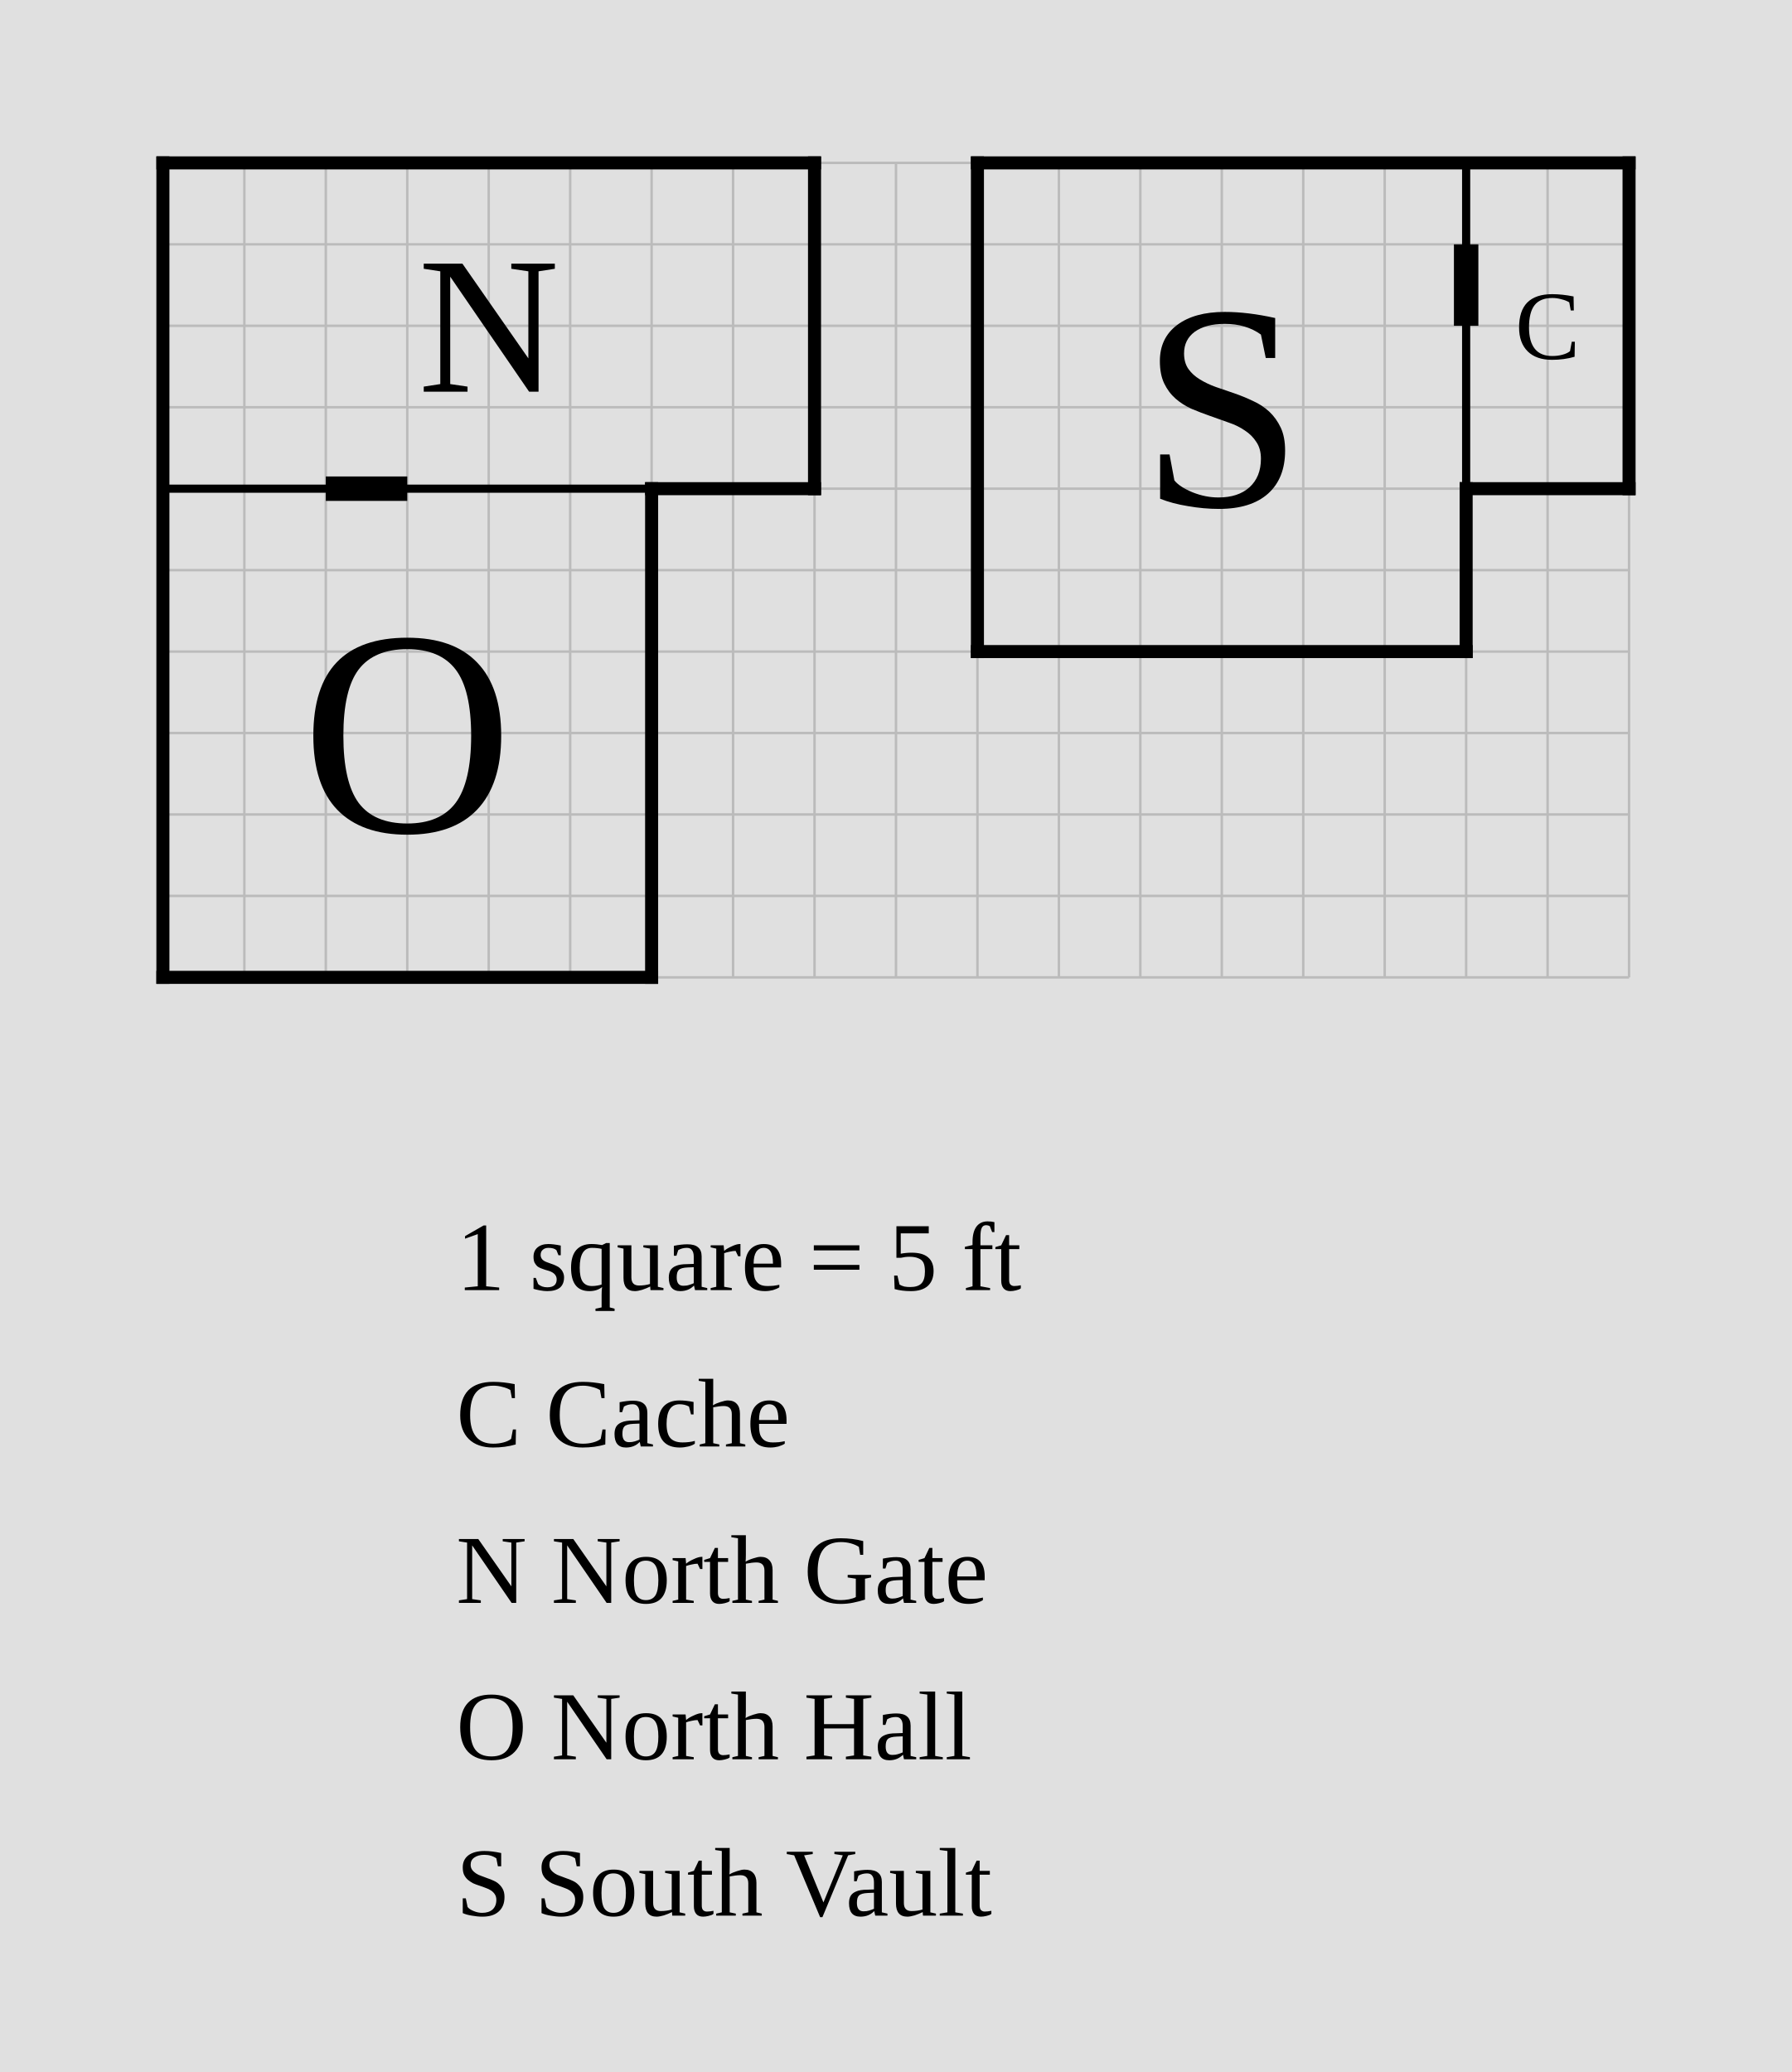
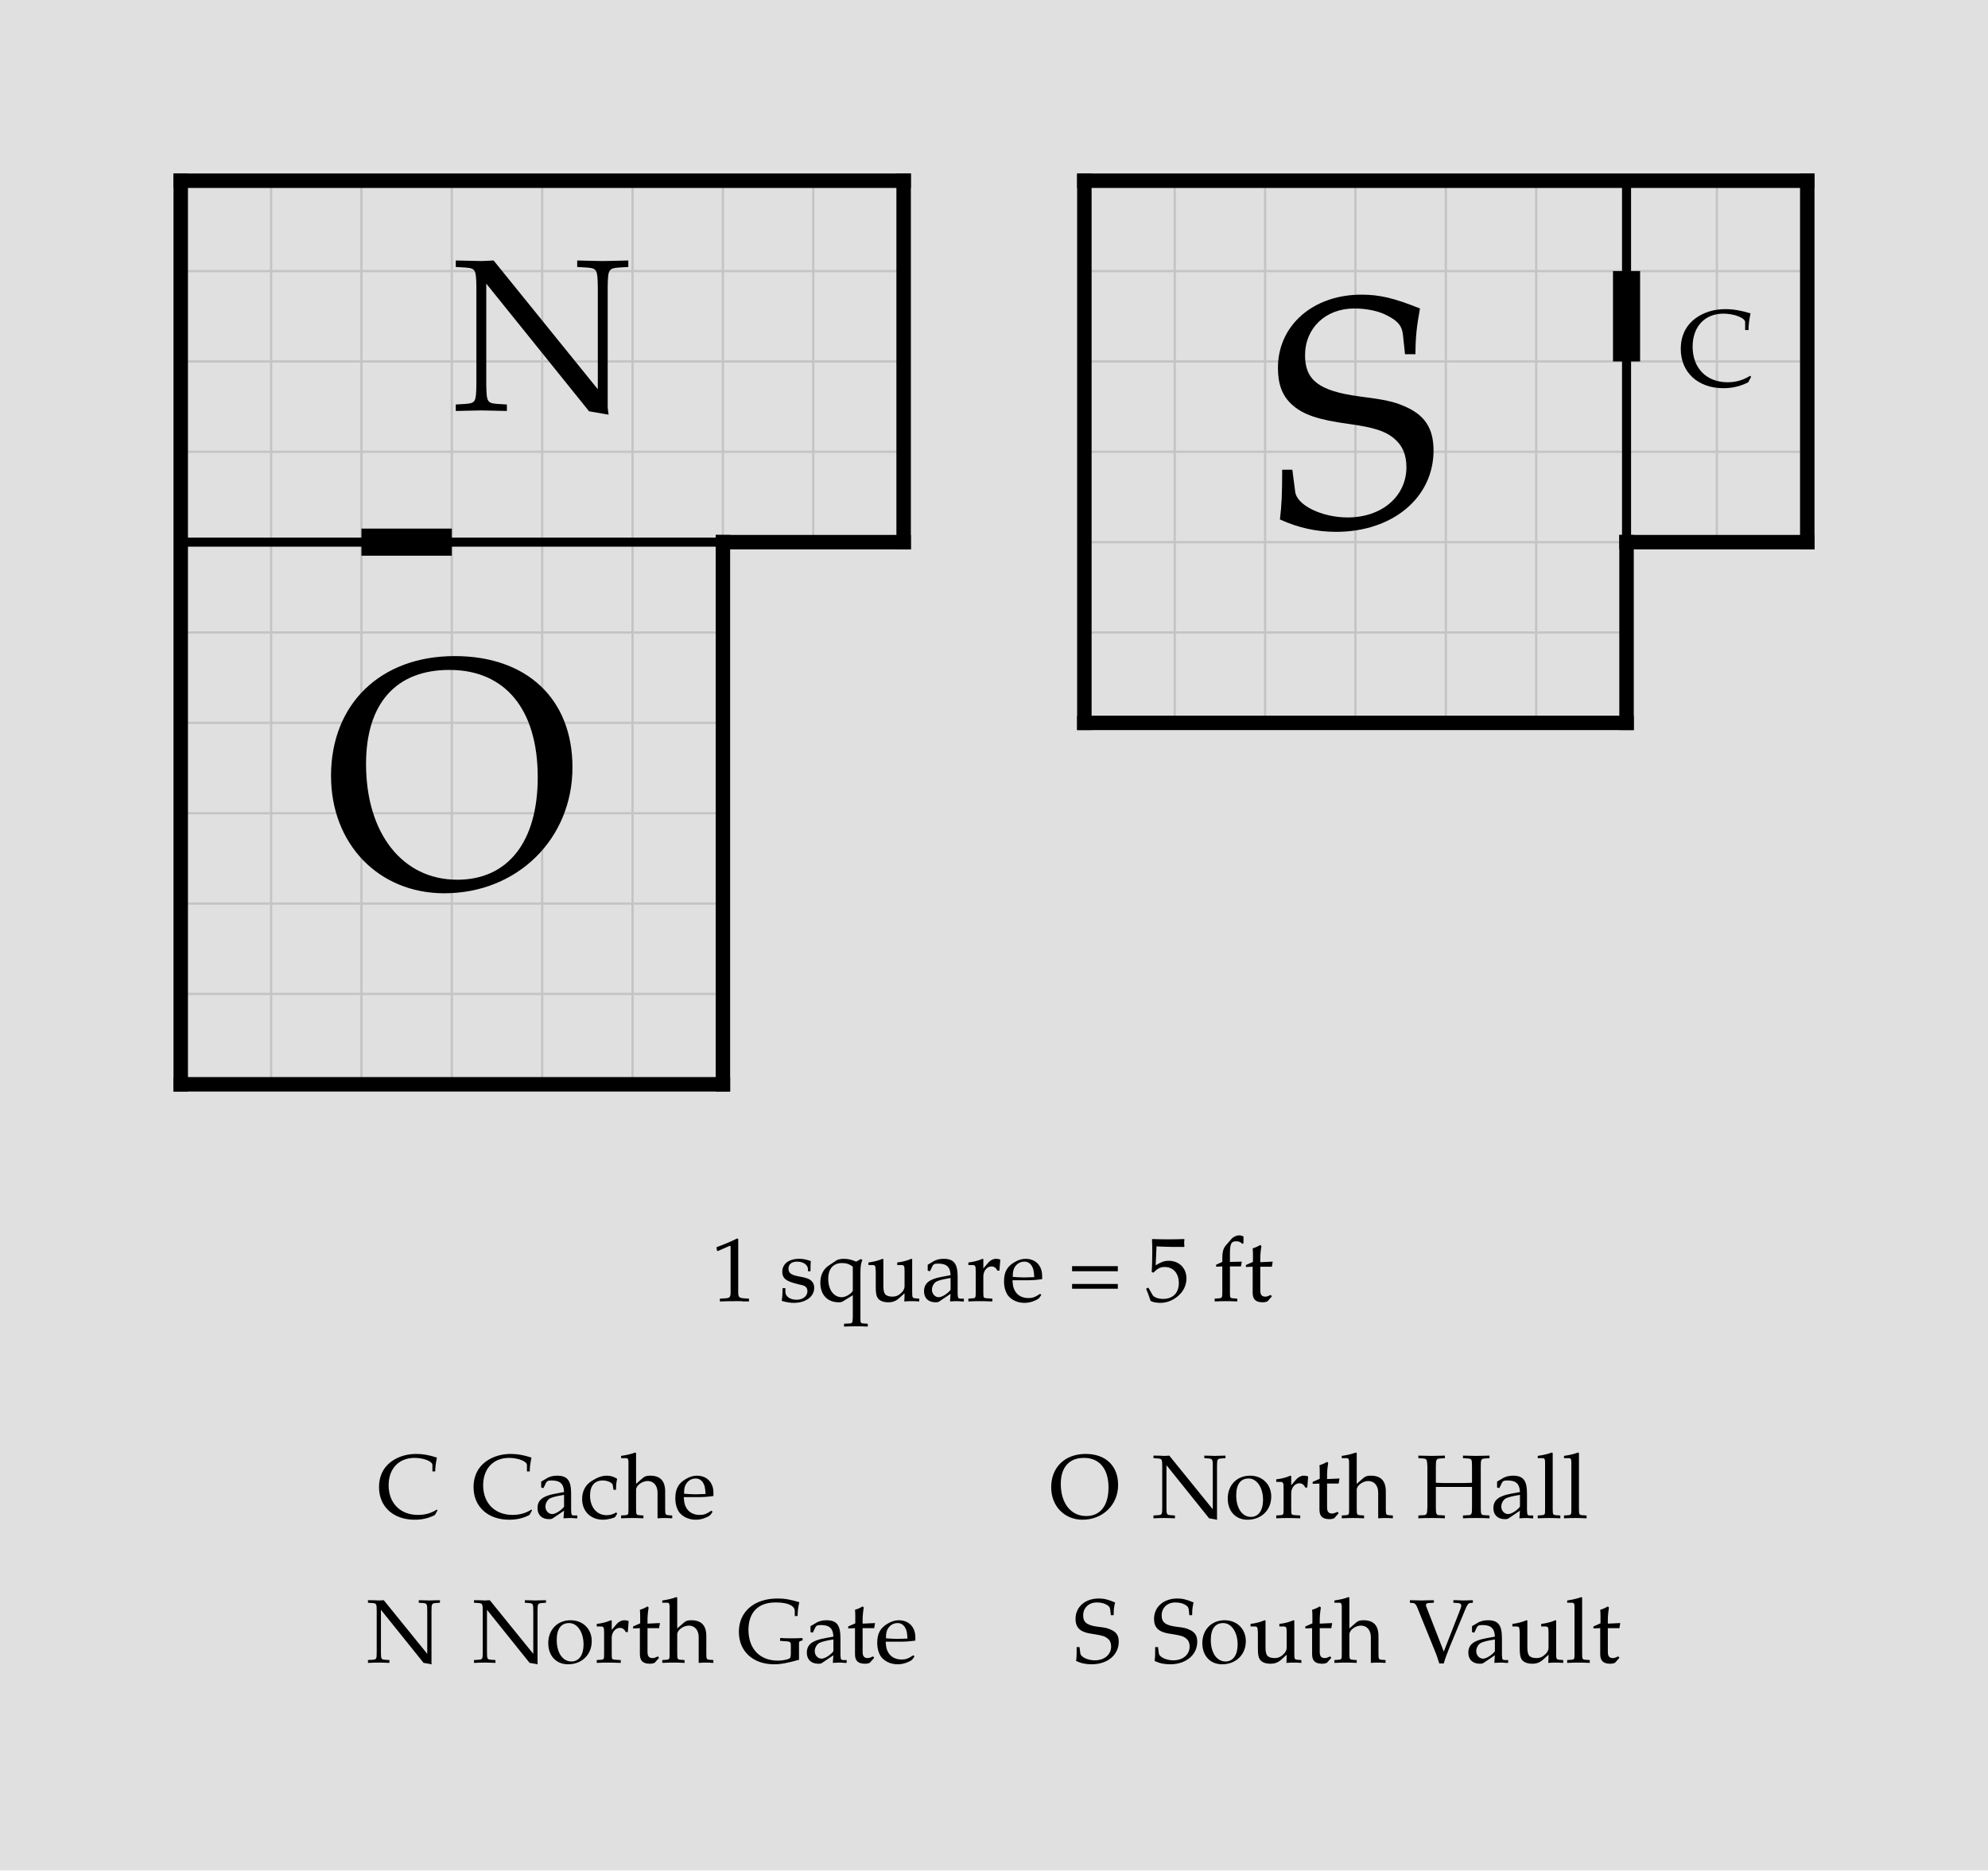
- <svg xmlns="http://www.w3.org/2000/svg" width="1100" height="1272" viewBox="-10 -10 110 127.2">
-   <rect x="-10" y="-10" width="110" height="127.2" fill="#e0e0e0" />
-   <g stroke="#bbb" stroke-width="0.15">
+ <svg xmlns="http://www.w3.org/2000/svg" width="1100" height="1035" viewBox="-10 -10 110 103.5" font-family="Palatino, Georgia, Times New Roman, serif" font-weight="400" fill="black">
+   <rect x="-10" y="-10" width="110" height="103.5" fill="#e0e0e0" />
+   <defs>
+     <clipPath id="plan-grid">
+       <path d="M80 0h10v20h-10z M0 0h40v20h-40z M0 20h30v30h-30z M50 0h30v30h-30z" />
+     </clipPath>
+   </defs>
+   <g class="grid" clip-path="url(#plan-grid)" stroke="#c4c4c4" stroke-width="0.125">
    <line x1="0" y1="0" x2="0" y2="50" />
    <line x1="5" y1="0" x2="5" y2="50" />
    <line x1="10" y1="0" x2="10" y2="50" />
    <line x1="15" y1="0" x2="15" y2="50" />
    <line x1="20" y1="0" x2="20" y2="50" />
    <line x1="25" y1="0" x2="25" y2="50" />
    <line x1="30" y1="0" x2="30" y2="50" />
    <line x1="35" y1="0" x2="35" y2="50" />
    <line x1="40" y1="0" x2="40" y2="50" />
    <line x1="45" y1="0" x2="45" y2="50" />
    <line x1="50" y1="0" x2="50" y2="50" />
    <line x1="55" y1="0" x2="55" y2="50" />
    <line x1="60" y1="0" x2="60" y2="50" />
    <line x1="65" y1="0" x2="65" y2="50" />
    <line x1="70" y1="0" x2="70" y2="50" />
    <line x1="75" y1="0" x2="75" y2="50" />
    <line x1="80" y1="0" x2="80" y2="50" />
    <line x1="85" y1="0" x2="85" y2="50" />
    <line x1="90" y1="0" x2="90" y2="50" />
    <line x1="0" y1="0" x2="90" y2="0" />
    <line x1="0" y1="5" x2="90" y2="5" />
    <line x1="0" y1="10" x2="90" y2="10" />
    <line x1="0" y1="15" x2="90" y2="15" />
    <line x1="0" y1="20" x2="90" y2="20" />
    <line x1="0" y1="25" x2="90" y2="25" />
    <line x1="0" y1="30" x2="90" y2="30" />
    <line x1="0" y1="35" x2="90" y2="35" />
    <line x1="0" y1="40" x2="90" y2="40" />
    <line x1="0" y1="45" x2="90" y2="45" />
    <line x1="0" y1="50" x2="90" y2="50" />
  </g>
  <line class="wall interior" x1="0" y1="20" x2="30" y2="20" stroke="black" stroke-width="0.5" stroke-linecap="square" />
  <line class="wall interior" x1="80" y1="0" x2="80" y2="20" stroke="black" stroke-width="0.5" stroke-linecap="square" />
  <line class="wall exterior" x1="0" y1="0" x2="0" y2="50" stroke="black" stroke-width="0.8" stroke-linecap="square" />
  <line class="wall exterior" x1="0" y1="0" x2="40" y2="0" stroke="black" stroke-width="0.8" stroke-linecap="square" />
  <line class="wall exterior" x1="0" y1="50" x2="30" y2="50" stroke="black" stroke-width="0.8" stroke-linecap="square" />
  <line class="wall exterior" x1="30" y1="20" x2="30" y2="50" stroke="black" stroke-width="0.8" stroke-linecap="square" />
  <line class="wall exterior" x1="30" y1="20" x2="40" y2="20" stroke="black" stroke-width="0.8" stroke-linecap="square" />
  <line class="wall exterior" x1="40" y1="0" x2="40" y2="20" stroke="black" stroke-width="0.8" stroke-linecap="square" />
  <line class="wall exterior" x1="50" y1="0" x2="50" y2="30" stroke="black" stroke-width="0.8" stroke-linecap="square" />
  <line class="wall exterior" x1="50" y1="0" x2="90" y2="0" stroke="black" stroke-width="0.8" stroke-linecap="square" />
  <line class="wall exterior" x1="50" y1="30" x2="80" y2="30" stroke="black" stroke-width="0.8" stroke-linecap="square" />
  <line class="wall exterior" x1="80" y1="20" x2="80" y2="30" stroke="black" stroke-width="0.8" stroke-linecap="square" />
  <line class="wall exterior" x1="80" y1="20" x2="90" y2="20" stroke="black" stroke-width="0.8" stroke-linecap="square" />
  <line class="wall exterior" x1="90" y1="0" x2="90" y2="20" stroke="black" stroke-width="0.8" stroke-linecap="square" />
  <text data-room="cache" x="85" y="10" text-anchor="middle" dominant-baseline="central" font-size="6">C</text>
  <text data-room="north-gate" x="20" y="10" text-anchor="middle" dominant-baseline="central" font-size="12">N</text>
  <text data-room="north-hall" x="15" y="35" text-anchor="middle" dominant-baseline="central" font-size="18">O</text>
  <text data-room="south-vault" x="65" y="15" text-anchor="middle" dominant-baseline="central" font-size="18">S</text>
  <line class="door" x1="10" y1="20" x2="15" y2="20" stroke="black" stroke-width="1.5" />
  <line class="door" x1="80" y1="5" x2="80" y2="10" stroke="black" stroke-width="1.5" />
-   <text class="scale" x="18" y="69.2" font-size="6">1 square = 5 ft</text>
-   <text class="key" x="18" y="78.8" font-size="6">C  Cache</text>
-   <text class="key" x="18" y="88.4" font-size="6">N  North Gate</text>
-   <text class="key" x="18" y="98" font-size="6">O  North Hall</text>
-   <text class="key" x="18" y="107.6" font-size="6">S  South Vault</text>
+   <g class="scale" font-size="5">
+     <text x="29.348" y="62">1 square = 5 ft</text>
+   </g>
+   <g class="key" font-size="5">
+     <text x="10.863" y="74">C</text>
+     <text x="16.095" y="74">Cache</text>
+   </g>
+   <g class="key" font-size="5">
+     <text x="10.281" y="82">N</text>
+     <text x="16.148" y="82">North Gate</text>
+   </g>
+   <g class="key" font-size="5">
+     <text x="48.053" y="74">O</text>
+     <text x="53.747" y="74">North Hall</text>
+   </g>
+   <g class="key" font-size="5">
+     <text x="49.386" y="82">S</text>
+     <text x="53.73" y="82">South Vault</text>
+   </g>
</svg>
